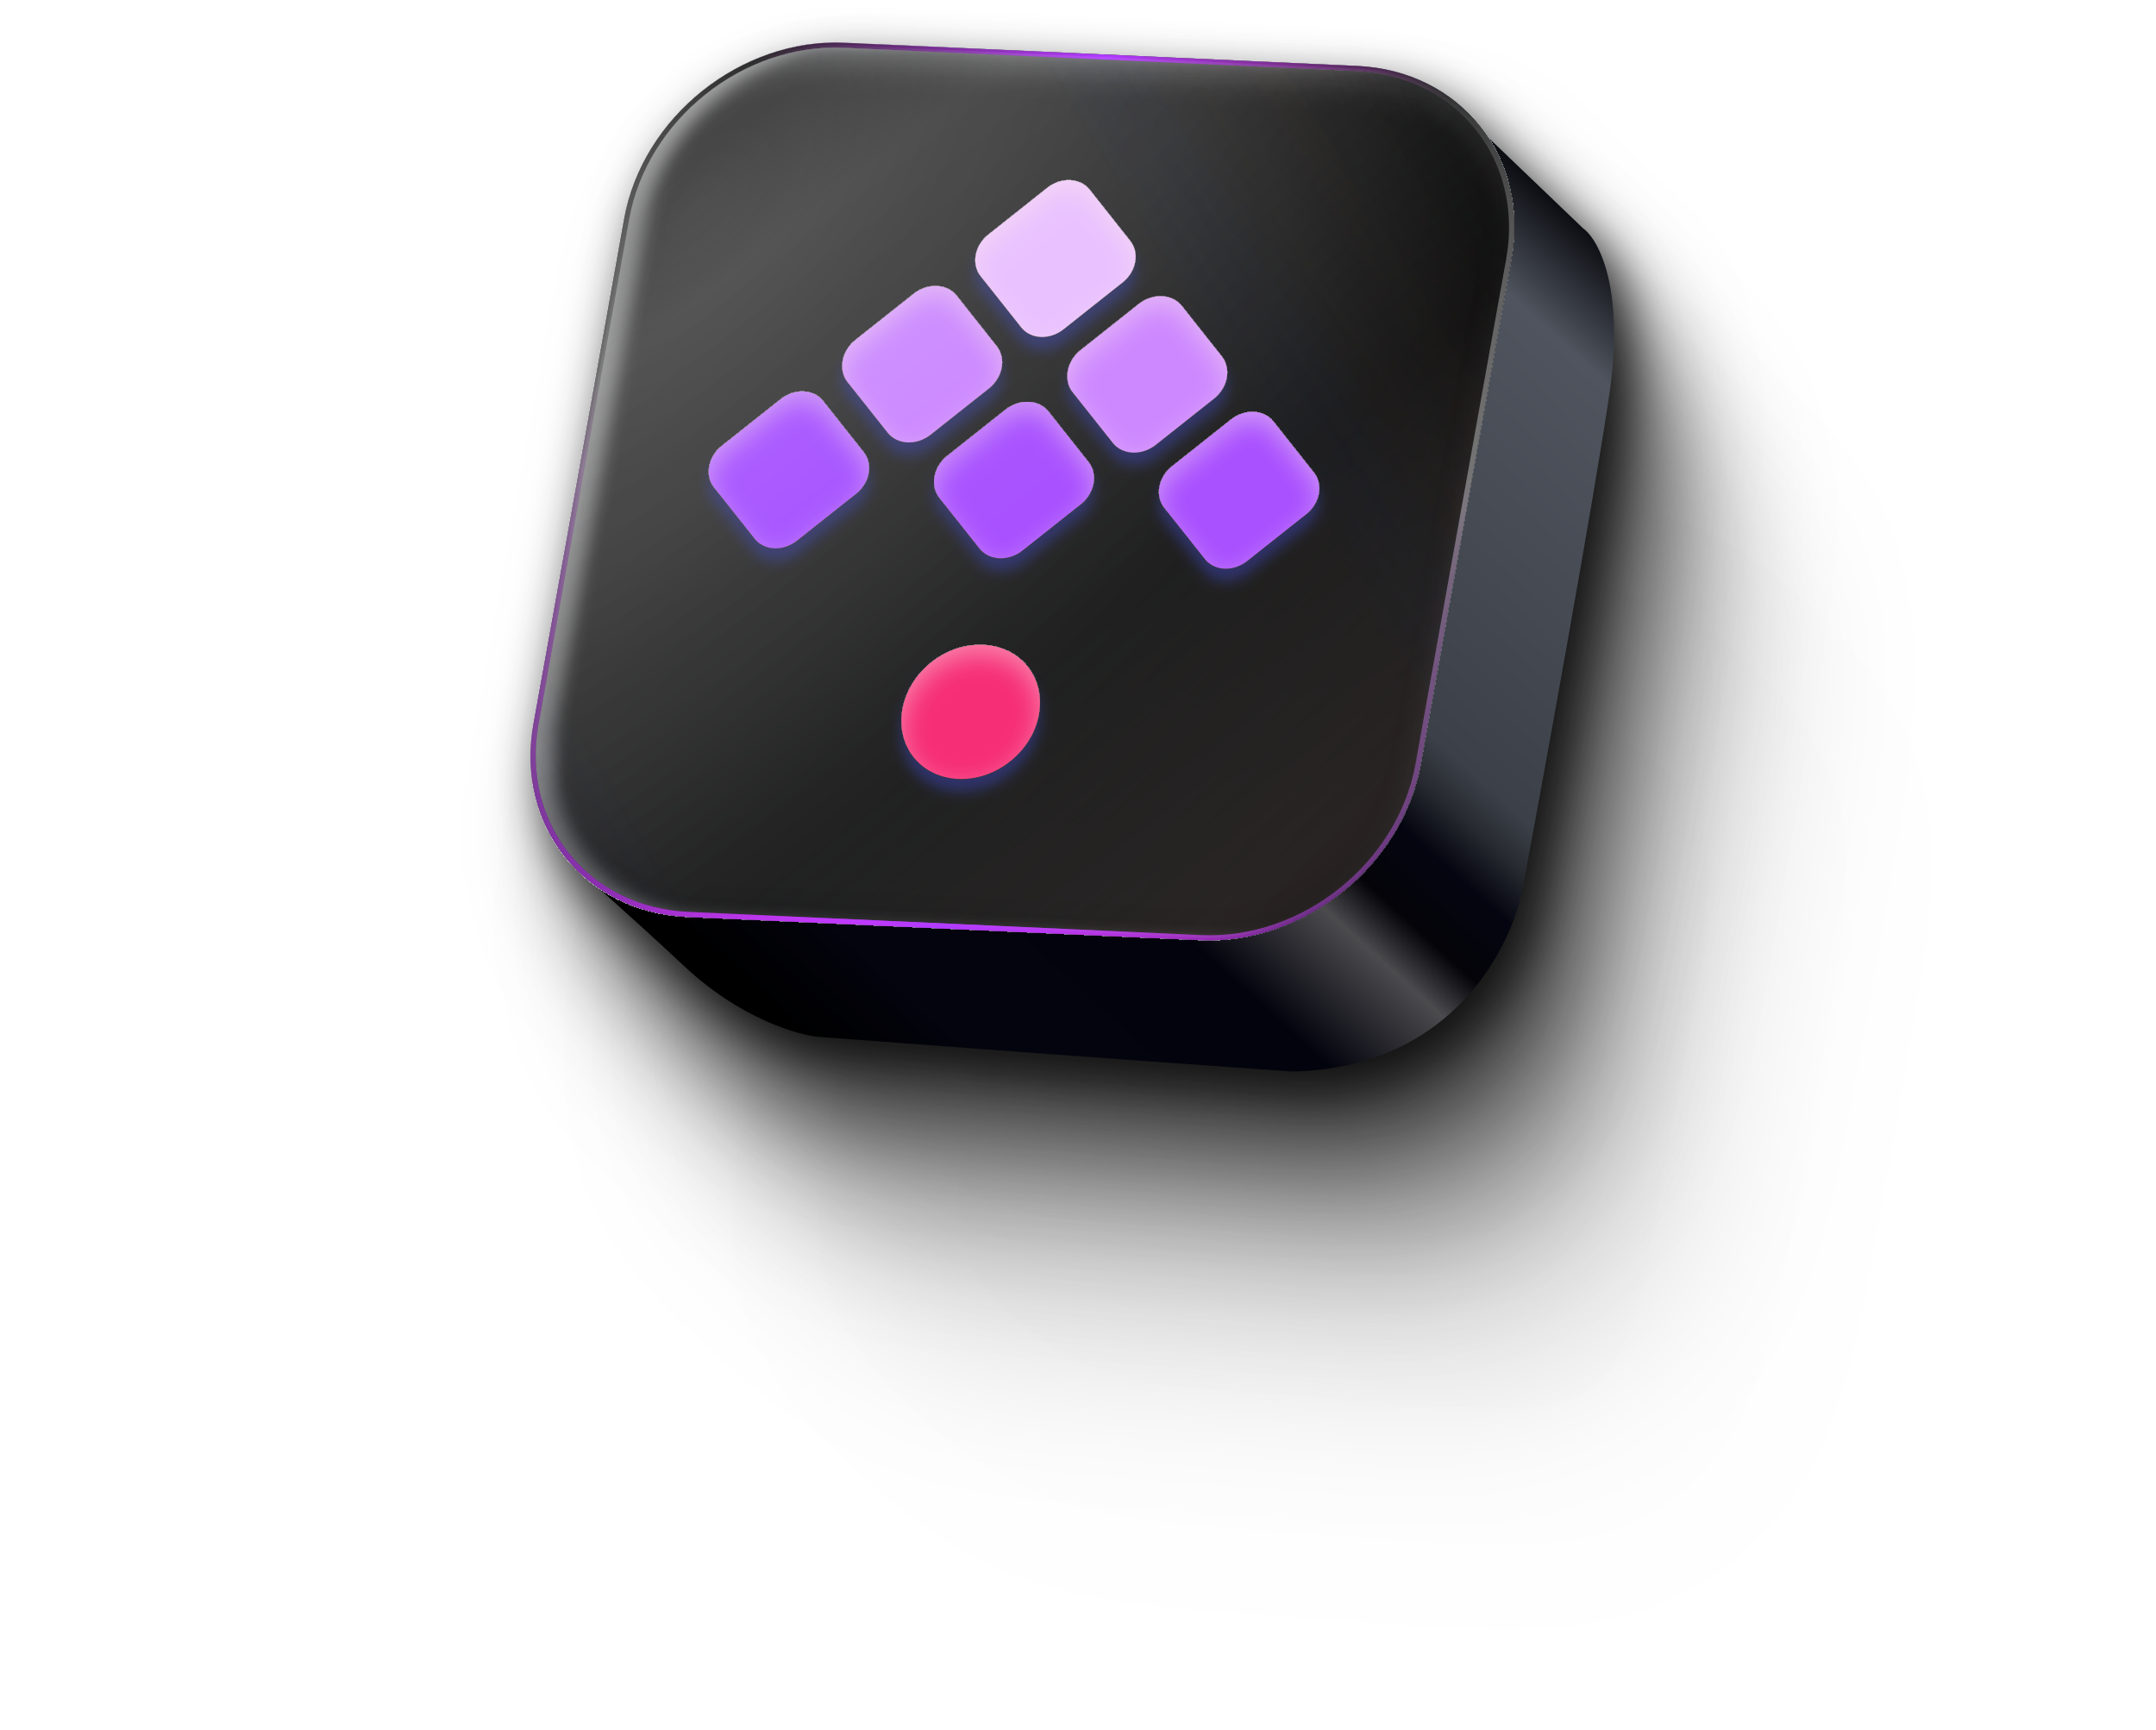
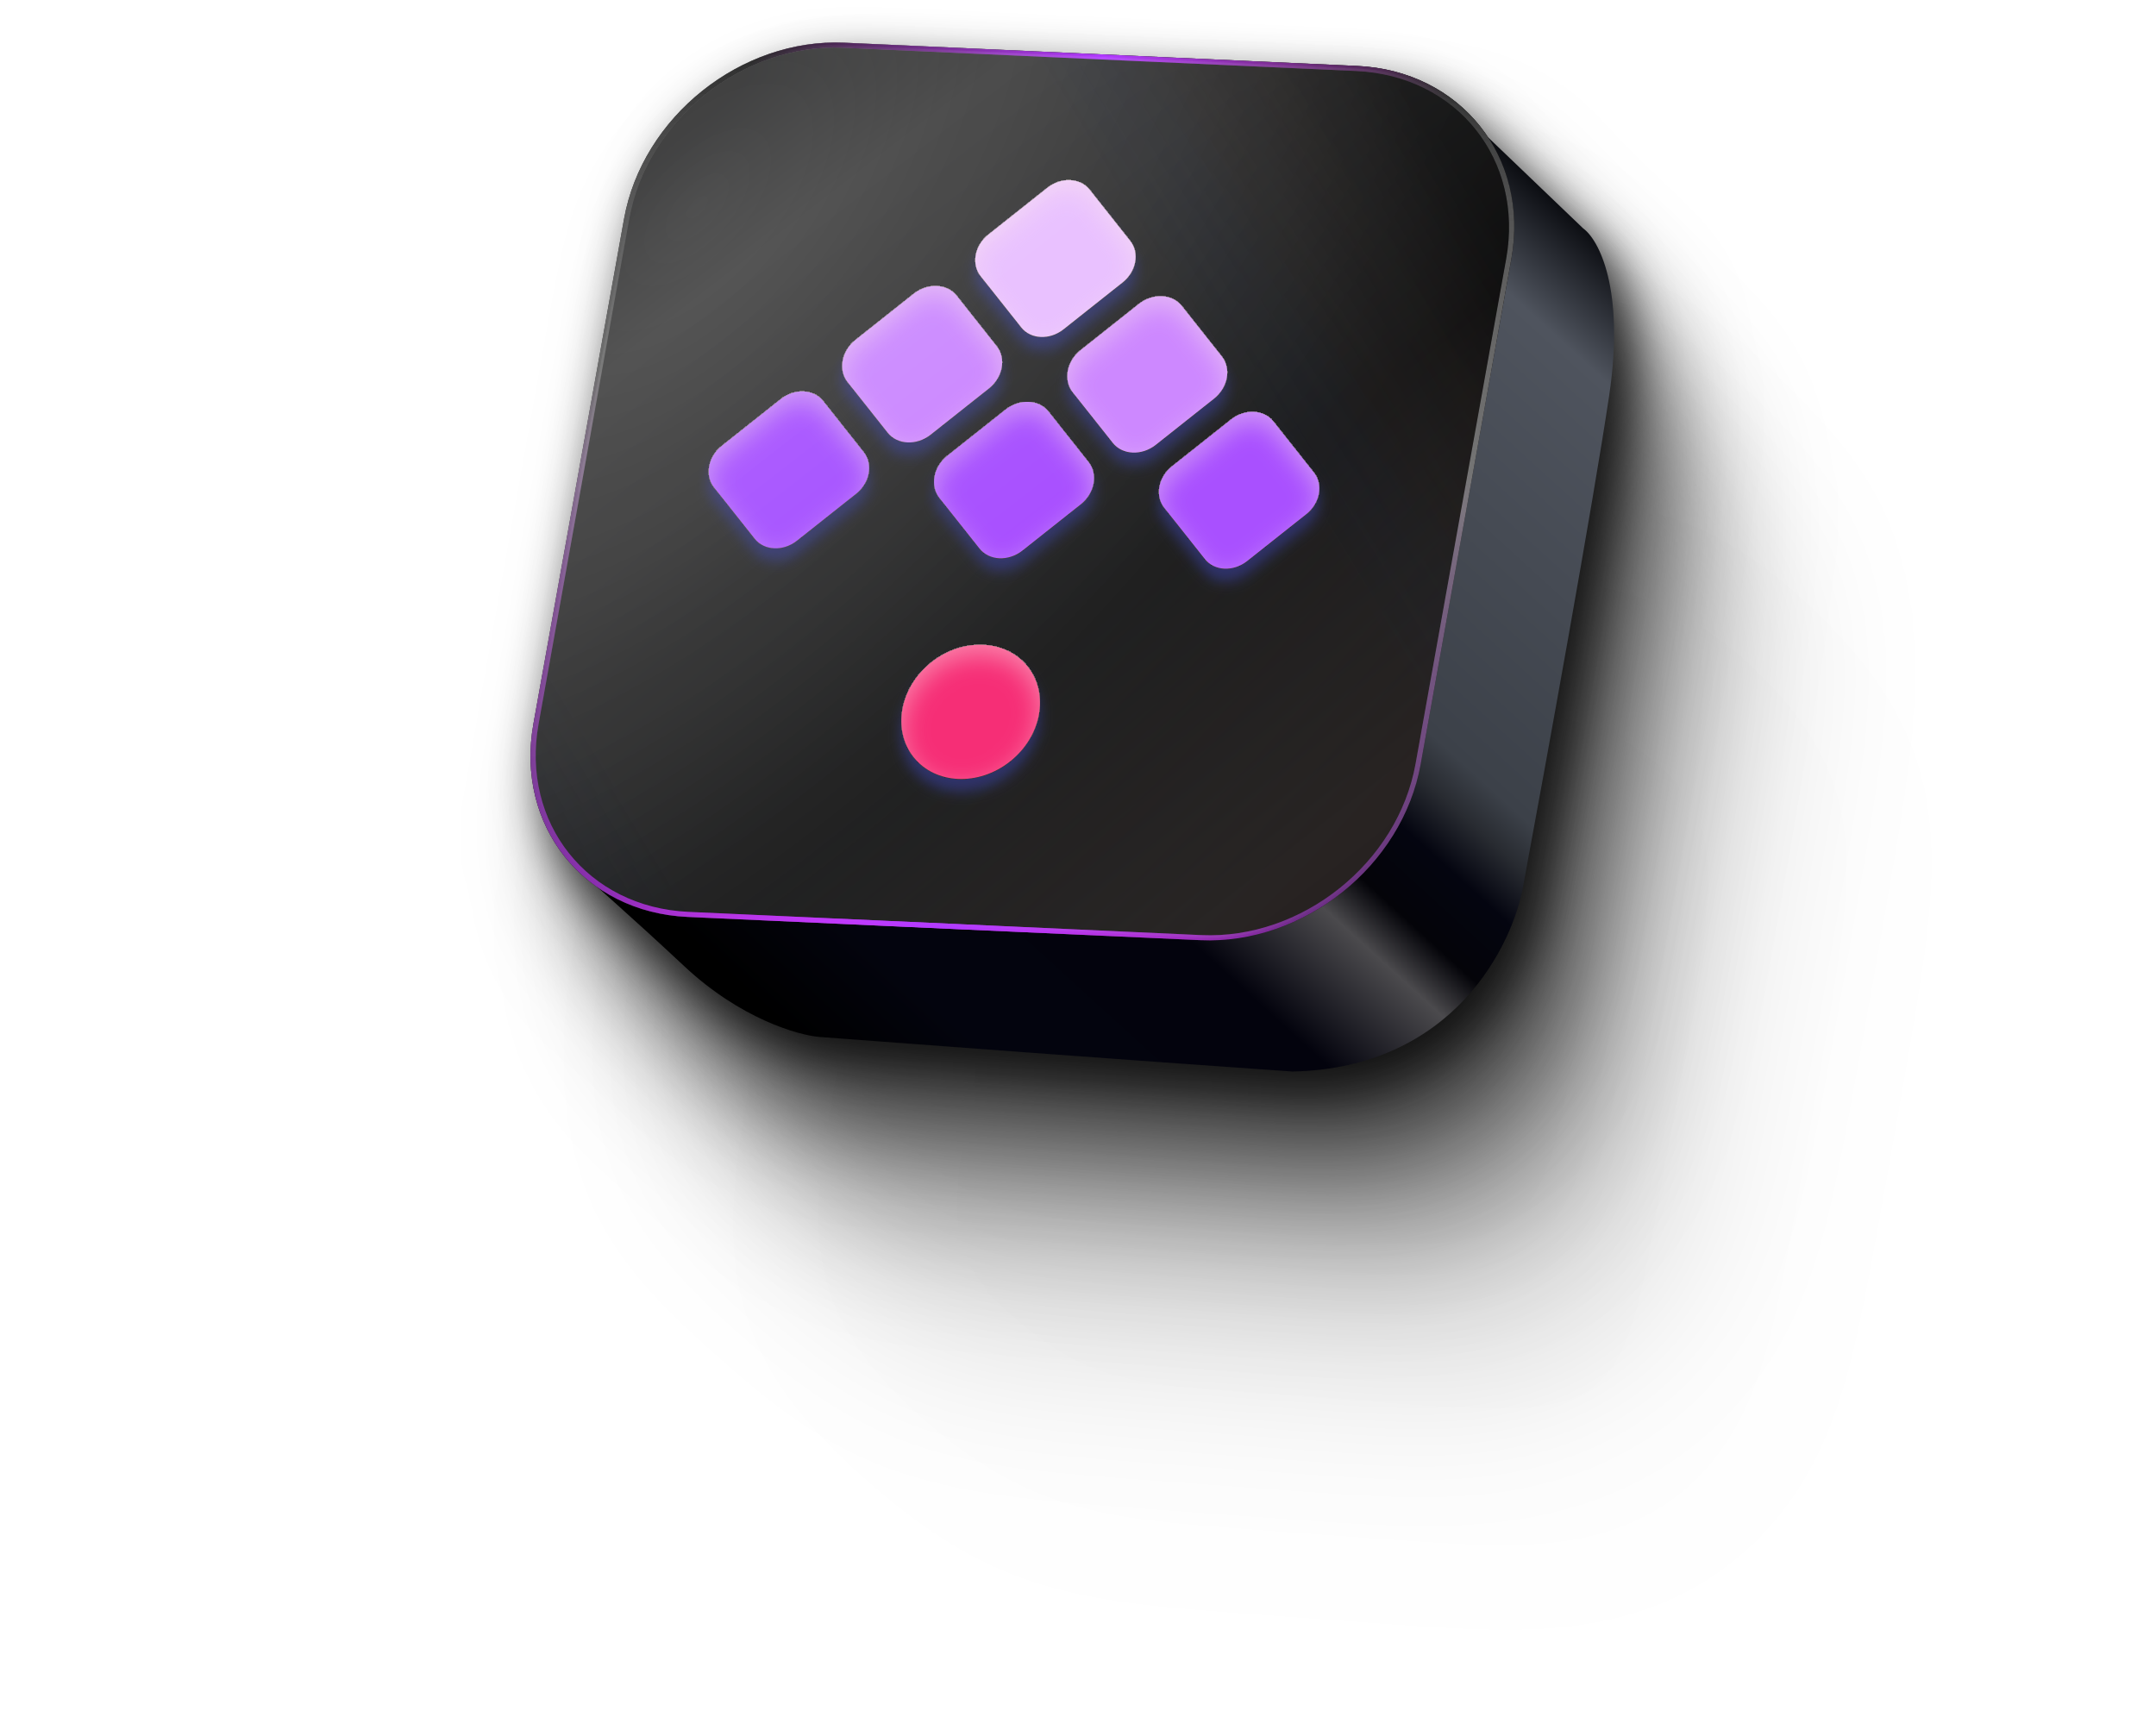
<svg xmlns="http://www.w3.org/2000/svg" width="192" height="154" viewBox="0 0 192 154" fill="none">
  <g filter="url(#filter0_ddddd_15866_19944)">
    <path d="M140.996 20.348L130.56 10.356L116.035 74.614L51.988 77.887C52.906 78.78 55.985 81.408 60.953 86.056C65.922 90.705 71.054 92.186 72.999 92.345C81.157 92.962 100.997 94.442 115.092 95.421C129.409 95.134 134.784 84.155 135.681 78.701C137.63 68.191 141.883 44.782 143.302 35.233C144.721 25.684 142.356 21.331 140.996 20.348Z" fill="url(#paint0_linear_15866_19944)" />
-     <g filter="url(#filter1_iii_15866_19944)">
+     <g>
      <rect width="79.095" height="79.095" rx="16.705" transform="matrix(-0.998976 -0.0452537 -0.176634 0.984277 137.539 6.62793)" fill="url(#paint1_radial_15866_19944)" />
      <rect width="79.095" height="79.095" rx="16.705" transform="matrix(-0.998976 -0.0452537 -0.176634 0.984277 137.539 6.62793)" fill="url(#paint2_linear_15866_19944)" />
    </g>
    <rect x="-0.27" y="0.215" width="78.637" height="78.637" rx="16.475" transform="matrix(-0.998976 -0.0452537 -0.176634 0.984277 137.038 6.61911)" stroke="url(#paint3_linear_15866_19944)" stroke-width="0.459" />
    <rect x="-0.27" y="0.215" width="78.637" height="78.637" rx="16.475" transform="matrix(-0.998976 -0.0452537 -0.176634 0.984277 137.038 6.61911)" stroke="url(#paint4_linear_15866_19944)" stroke-width="0.459" style="mix-blend-mode:soft-light" />
    <rect x="-0.27" y="0.215" width="78.637" height="78.637" rx="16.475" transform="matrix(-0.998976 -0.0452537 -0.176634 0.984277 137.038 6.61911)" stroke="url(#paint5_radial_15866_19944)" stroke-width="0.459" />
    <rect x="-0.27" y="0.215" width="78.637" height="78.637" rx="16.475" transform="matrix(-0.998976 -0.0452537 -0.176634 0.984277 137.038 6.61911)" stroke="url(#paint6_linear_15866_19944)" stroke-width="0.459" style="mix-blend-mode:plus-lighter" />
    <g filter="url(#filter2_di_15866_19944)">
      <path d="M89.538 36.485C90.793 35.489 92.513 35.567 93.379 36.659L96.936 41.146C97.802 42.238 97.485 43.93 96.229 44.926L91.067 49.018C89.811 50.014 88.091 49.936 87.226 48.844L83.668 44.357C82.803 43.265 83.119 41.573 84.375 40.577L89.538 36.485Z" fill="#A950FF" />
      <path d="M109.625 37.36C110.859 36.383 112.548 36.459 113.398 37.531L117.011 42.089C117.861 43.162 117.55 44.823 116.317 45.801L111.073 49.958C109.84 50.936 108.151 50.86 107.301 49.787L103.687 45.229C102.837 44.157 103.148 42.495 104.382 41.517L109.625 37.36Z" fill="#A950FF" />
      <path d="M93.267 16.727C94.501 15.749 96.19 15.826 97.04 16.898L100.653 21.456C101.503 22.529 101.193 24.191 99.959 25.168L94.716 29.325C93.482 30.303 91.793 30.227 90.943 29.154L87.33 24.596C86.48 23.524 86.79 21.862 88.024 20.884L93.267 16.727Z" fill="#E9C1FF" />
      <path d="M88.758 30.83C89.624 31.922 89.307 33.614 88.052 34.609L82.889 38.702C81.633 39.697 79.914 39.62 79.048 38.528L75.49 34.04C74.625 32.949 74.942 31.256 76.197 30.261L81.36 26.168C82.616 25.173 84.335 25.25 85.201 26.342L88.758 30.83Z" fill="#CD88FF" />
      <path d="M76.918 40.273C77.768 41.345 77.457 43.007 76.224 43.985L70.98 48.142C69.747 49.12 68.058 49.043 67.208 47.971L63.594 43.413C62.744 42.341 63.055 40.679 64.288 39.701L69.532 35.544C70.765 34.566 72.454 34.643 73.304 35.715L76.918 40.273Z" fill="#A950FF" />
      <path d="M108.804 31.738C109.67 32.83 109.353 34.522 108.098 35.517L102.935 39.61C101.679 40.605 99.96 40.528 99.094 39.436L95.537 34.948C94.671 33.857 94.988 32.164 96.243 31.169L101.406 27.076C102.662 26.081 104.381 26.159 105.247 27.25L108.804 31.738Z" fill="#CD88FF" />
      <path d="M91.522 59.369C93.455 61.808 92.748 65.588 89.942 67.812C87.137 70.036 83.295 69.862 81.361 67.423C79.428 64.984 80.135 61.204 82.941 58.98C85.746 56.756 89.588 56.93 91.522 59.369Z" fill="#F62E76" />
    </g>
    <g style="mix-blend-mode:lighten" opacity="0.1">
      <mask id="mask0_15866_19944" style="mask-type:alpha" maskUnits="userSpaceOnUse" x="47" y="3" width="88" height="81">
        <rect x="-0.27" y="0.215" width="78.637" height="78.637" rx="16.475" transform="matrix(-0.998976 -0.0452537 -0.176634 0.984277 137.038 6.62107)" fill="url(#paint7_radial_15866_19944)" />
        <rect x="-0.27" y="0.215" width="78.637" height="78.637" rx="16.475" transform="matrix(-0.998976 -0.0452537 -0.176634 0.984277 137.038 6.62107)" fill="url(#paint8_linear_15866_19944)" />
        <rect x="-0.27" y="0.215" width="78.637" height="78.637" rx="16.475" transform="matrix(-0.998976 -0.0452537 -0.176634 0.984277 137.038 6.62107)" stroke="url(#paint9_linear_15866_19944)" stroke-width="0.459" />
        <rect x="-0.27" y="0.215" width="78.637" height="78.637" rx="16.475" transform="matrix(-0.998976 -0.0452537 -0.176634 0.984277 137.038 6.62107)" stroke="url(#paint10_linear_15866_19944)" stroke-width="0.459" />
      </mask>
      <g mask="url(#mask0_15866_19944)">
        <g style="mix-blend-mode:color-dodge">
          <g filter="url(#filter3_i_15866_19944)">
            <rect width="99.4" height="99.4" rx="16.567" transform="matrix(-0.998976 -0.0452537 -0.0452537 0.998976 144.683 -4.5332)" fill="url(#paint11_linear_15866_19944)" />
          </g>
          <rect x="-0.432" y="0.395" width="98.572" height="98.572" rx="16.153" transform="matrix(-0.998976 -0.0452537 -0.0452537 0.998976 143.836 -4.55237)" stroke="url(#paint12_linear_15866_19944)" stroke-width="0.828" />
        </g>
      </g>
    </g>
  </g>
  <defs>
    <filter id="filter0_ddddd_15866_19944" x="39.276" y="0.139" width="141.674" height="153.754" filterUnits="userSpaceOnUse" color-interpolation-filters="sRGB">
      <feFlood flood-opacity="0" result="BackgroundImageFix" />
      <feColorMatrix in="SourceAlpha" type="matrix" values="0 0 0 0 0 0 0 0 0 0 0 0 0 0 0 0 0 0 127 0" result="hardAlpha" />
      <feOffset dx="1.181" dy="1.772" />
      <feGaussianBlur stdDeviation="2.067" />
      <feColorMatrix type="matrix" values="0 0 0 0 0 0 0 0 0 0 0 0 0 0 0 0 0 0 0.71 0" />
      <feBlend mode="normal" in2="BackgroundImageFix" result="effect1_dropShadow_15866_19944" />
      <feColorMatrix in="SourceAlpha" type="matrix" values="0 0 0 0 0 0 0 0 0 0 0 0 0 0 0 0 0 0 127 0" result="hardAlpha" />
      <feOffset dx="3.544" dy="7.088" />
      <feGaussianBlur stdDeviation="4.134" />
      <feColorMatrix type="matrix" values="0 0 0 0 0 0 0 0 0 0 0 0 0 0 0 0 0 0 0.61 0" />
      <feBlend mode="normal" in2="effect1_dropShadow_15866_19944" result="effect2_dropShadow_15866_19944" />
      <feColorMatrix in="SourceAlpha" type="matrix" values="0 0 0 0 0 0 0 0 0 0 0 0 0 0 0 0 0 0 127 0" result="hardAlpha" />
      <feOffset dx="8.269" dy="15.947" />
      <feGaussianBlur stdDeviation="5.316" />
      <feColorMatrix type="matrix" values="0 0 0 0 0 0 0 0 0 0 0 0 0 0 0 0 0 0 0.36 0" />
      <feBlend mode="normal" in2="effect2_dropShadow_15866_19944" result="effect3_dropShadow_15866_19944" />
      <feColorMatrix in="SourceAlpha" type="matrix" values="0 0 0 0 0 0 0 0 0 0 0 0 0 0 0 0 0 0 127 0" result="hardAlpha" />
      <feOffset dx="14.766" dy="28.35" />
      <feGaussianBlur stdDeviation="6.497" />
      <feColorMatrix type="matrix" values="0 0 0 0 0 0 0 0 0 0 0 0 0 0 0 0 0 0 0.11 0" />
      <feBlend mode="normal" in2="effect3_dropShadow_15866_19944" result="effect4_dropShadow_15866_19944" />
      <feColorMatrix in="SourceAlpha" type="matrix" values="0 0 0 0 0 0 0 0 0 0 0 0 0 0 0 0 0 0 127 0" result="hardAlpha" />
      <feOffset dx="23.035" dy="44.297" />
      <feGaussianBlur stdDeviation="7.088" />
      <feColorMatrix type="matrix" values="0 0 0 0 0 0 0 0 0 0 0 0 0 0 0 0 0 0 0.01 0" />
      <feBlend mode="normal" in2="effect4_dropShadow_15866_19944" result="effect5_dropShadow_15866_19944" />
      <feBlend mode="normal" in="SourceGraphic" in2="effect5_dropShadow_15866_19944" result="shape" />
-     </filter>
-     <filter id="filter1_iii_15866_19944" x="47.423" y="3.956" width="88.633" height="81.003" filterUnits="userSpaceOnUse" color-interpolation-filters="sRGB">
-       <feFlood flood-opacity="0" result="BackgroundImageFix" />
-       <feBlend mode="normal" in="SourceGraphic" in2="BackgroundImageFix" result="shape" />
-       <feColorMatrix in="SourceAlpha" type="matrix" values="0 0 0 0 0 0 0 0 0 0 0 0 0 0 0 0 0 0 127 0" result="hardAlpha" />
-       <feOffset />
-       <feGaussianBlur stdDeviation="1.387" />
-       <feComposite in2="hardAlpha" operator="arithmetic" k2="-1" k3="1" />
-       <feColorMatrix type="matrix" values="0 0 0 0 0.024 0 0 0 0 0.072 0 0 0 0 0.119 0 0 0 0.5 0" />
-       <feBlend mode="soft-light" in2="shape" result="effect1_innerShadow_15866_19944" />
-       <feColorMatrix in="SourceAlpha" type="matrix" values="0 0 0 0 0 0 0 0 0 0 0 0 0 0 0 0 0 0 127 0" result="hardAlpha" />
-       <feOffset dy="1.387" />
-       <feGaussianBlur stdDeviation="1.387" />
-       <feComposite in2="hardAlpha" operator="arithmetic" k2="-1" k3="1" />
-       <feColorMatrix type="matrix" values="0 0 0 0 1 0 0 0 0 1 0 0 0 0 1 0 0 0 1 0" />
-       <feBlend mode="soft-light" in2="effect1_innerShadow_15866_19944" result="effect2_innerShadow_15866_19944" />
-       <feColorMatrix in="SourceAlpha" type="matrix" values="0 0 0 0 0 0 0 0 0 0 0 0 0 0 0 0 0 0 127 0" result="hardAlpha" />
-       <feOffset dx="2.08" />
-       <feGaussianBlur stdDeviation="0.693" />
-       <feComposite in2="hardAlpha" operator="arithmetic" k2="-1" k3="1" />
-       <feColorMatrix type="matrix" values="0 0 0 0 1 0 0 0 0 1 0 0 0 0 1 0 0 0 1 0" />
-       <feBlend mode="soft-light" in2="effect2_innerShadow_15866_19944" result="effect3_innerShadow_15866_19944" />
    </filter>
    <filter id="filter2_di_15866_19944" x="61.971" y="16.041" width="56.663" height="55.619" filterUnits="userSpaceOnUse" color-interpolation-filters="sRGB">
      <feFlood flood-opacity="0" result="BackgroundImageFix" />
      <feColorMatrix in="SourceAlpha" type="matrix" values="0 0 0 0 0 0 0 0 0 0 0 0 0 0 0 0 0 0 127 0" result="hardAlpha" />
      <feOffset dy="1.144" />
      <feGaussianBlur stdDeviation="0.572" />
      <feComposite in2="hardAlpha" operator="out" />
      <feColorMatrix type="matrix" values="0 0 0 0 0.222 0 0 0 0 0.248 0 0 0 0 0.605 0 0 0 0.6 0" />
      <feBlend mode="normal" in2="BackgroundImageFix" result="effect1_dropShadow_15866_19944" />
      <feBlend mode="normal" in="SourceGraphic" in2="effect1_dropShadow_15866_19944" result="shape" />
      <feColorMatrix in="SourceAlpha" type="matrix" values="0 0 0 0 0 0 0 0 0 0 0 0 0 0 0 0 0 0 127 0" result="hardAlpha" />
      <feOffset dy="0.858" />
      <feGaussianBlur stdDeviation="1.144" />
      <feComposite in2="hardAlpha" operator="arithmetic" k2="-1" k3="1" />
      <feColorMatrix type="matrix" values="0 0 0 0 1 0 0 0 0 0.924 0 0 0 0 0.924 0 0 0 0.45 0" />
      <feBlend mode="normal" in2="shape" result="effect2_innerShadow_15866_19944" />
    </filter>
    <filter id="filter3_i_15866_19944" x="41.796" y="-8.121" width="101.977" height="105.29" filterUnits="userSpaceOnUse" color-interpolation-filters="sRGB">
      <feFlood flood-opacity="0" result="BackgroundImageFix" />
      <feBlend mode="normal" in="SourceGraphic" in2="BackgroundImageFix" result="shape" />
      <feColorMatrix in="SourceAlpha" type="matrix" values="0 0 0 0 0 0 0 0 0 0 0 0 0 0 0 0 0 0 127 0" result="hardAlpha" />
      <feOffset dy="3.313" />
      <feGaussianBlur stdDeviation="2.485" />
      <feComposite in2="hardAlpha" operator="arithmetic" k2="-1" k3="1" />
      <feColorMatrix type="matrix" values="0 0 0 0 1 0 0 0 0 1 0 0 0 0 1 0 0 0 0.6 0" />
      <feBlend mode="normal" in2="shape" result="effect1_innerShadow_15866_19944" />
    </filter>
    <linearGradient id="paint0_linear_15866_19944" x1="129.147" y1="2.159" x2="57.83" y2="80.472" gradientUnits="userSpaceOnUse">
      <stop offset="0.037" stop-color="#010206" />
      <stop offset="0.134" stop-color="#4F545E" />
      <stop offset="0.452" stop-color="#3C4149" />
      <stop offset="0.485" stop-color="#282B31" />
      <stop offset="0.526" stop-color="#040510" />
      <stop offset="0.581" stop-color="#040409" />
      <stop offset="0.621" stop-color="#4B4A4D" />
      <stop offset="0.717" stop-color="#03030D" />
      <stop offset="0.901" stop-color="#03040E" />
      <stop offset="1" />
    </linearGradient>
    <radialGradient id="paint1_radial_15866_19944" cx="0" cy="0" r="1" gradientUnits="userSpaceOnUse" gradientTransform="translate(72.9215 15.4866) rotate(146.677) scale(86.2438 156.656)">
      <stop stop-color="#474747" />
      <stop offset="0.344" stop-color="#303030" />
      <stop offset="0.639" stop-color="#202020" />
      <stop offset="1" stop-color="#191413" />
    </radialGradient>
    <linearGradient id="paint2_linear_15866_19944" x1="3.362" y1="11.735" x2="98.3" y2="87.031" gradientUnits="userSpaceOnUse">
      <stop stop-color="#030303" stop-opacity="0.62" />
      <stop offset="0.135" stop-color="#191413" stop-opacity="0.16" />
      <stop offset="0.215" stop-color="#032263" stop-opacity="0" />
      <stop offset="0.719" stop-color="#041C4F" stop-opacity="0" />
      <stop offset="0.798" stop-color="#191413" stop-opacity="0.15" />
      <stop offset="1" stop-color="#191413" stop-opacity="0.55" />
    </linearGradient>
    <linearGradient id="paint3_linear_15866_19944" x1="39.548" y1="0" x2="39.548" y2="79.095" gradientUnits="userSpaceOnUse">
      <stop stop-color="#0A0A0A" />
      <stop offset="0.5" stop-color="#535353" />
      <stop offset="1" stop-color="#0A0A0A" />
    </linearGradient>
    <linearGradient id="paint4_linear_15866_19944" x1="39.548" y1="0" x2="39.548" y2="79.095" gradientUnits="userSpaceOnUse">
      <stop stop-color="white" />
      <stop offset="1" stop-color="white" stop-opacity="0.2" />
    </linearGradient>
    <radialGradient id="paint5_radial_15866_19944" cx="0" cy="0" r="1" gradientUnits="userSpaceOnUse" gradientTransform="translate(45.1552 79.0954) rotate(-90.6228) scale(54.3075 75.0979)">
      <stop stop-color="#C739FF" />
      <stop offset="1" stop-color="#C739FF" stop-opacity="0" />
    </radialGradient>
    <linearGradient id="paint6_linear_15866_19944" x1="69.799" y1="2.73" x2="7.6" y2="2.73" gradientUnits="userSpaceOnUse">
      <stop stop-color="#E139FF" stop-opacity="0" />
      <stop offset="0.5" stop-color="#B039FF" />
      <stop offset="1" stop-color="#F539FF" stop-opacity="0" />
    </linearGradient>
    <radialGradient id="paint7_radial_15866_19944" cx="0" cy="0" r="1" gradientUnits="userSpaceOnUse" gradientTransform="translate(72.9215 15.4866) rotate(146.677) scale(86.2438 156.656)">
      <stop stop-color="#474747" />
      <stop offset="0.344" stop-color="#303030" />
      <stop offset="0.639" stop-color="#202020" />
      <stop offset="1" stop-color="#191413" />
    </radialGradient>
    <linearGradient id="paint8_linear_15866_19944" x1="3.362" y1="11.735" x2="98.3" y2="87.031" gradientUnits="userSpaceOnUse">
      <stop stop-color="#030303" stop-opacity="0.62" />
      <stop offset="0.135" stop-color="#191413" stop-opacity="0.16" />
      <stop offset="0.215" stop-color="#032263" stop-opacity="0" />
      <stop offset="0.719" stop-color="#041C4F" stop-opacity="0" />
      <stop offset="0.798" stop-color="#191413" stop-opacity="0.15" />
      <stop offset="1" stop-color="#191413" stop-opacity="0.55" />
    </linearGradient>
    <linearGradient id="paint9_linear_15866_19944" x1="-0.025" y1="39.057" x2="15.934" y2="39.417" gradientUnits="userSpaceOnUse">
      <stop stop-color="#767676" />
      <stop offset="1" stop-color="#000910" stop-opacity="0" />
    </linearGradient>
    <linearGradient id="paint10_linear_15866_19944" x1="76.449" y1="84.729" x2="56.757" y2="75.764" gradientUnits="userSpaceOnUse">
      <stop stop-color="#868889" />
      <stop offset="1" stop-color="#000C14" stop-opacity="0" />
    </linearGradient>
    <linearGradient id="paint11_linear_15866_19944" x1="11.597" y1="103.128" x2="99.4" y2="6.34439e-06" gradientUnits="userSpaceOnUse">
      <stop stop-color="#504F54" />
      <stop offset="0.18" stop-color="#B1B1B1" />
      <stop offset="0.395" stop-color="#13181C" />
      <stop offset="0.605" stop-color="#C6C6C8" />
      <stop offset="0.715" stop-color="white" />
      <stop offset="0.83" stop-color="#0C0F14" />
      <stop offset="1" stop-color="#696A6E" />
    </linearGradient>
    <linearGradient id="paint12_linear_15866_19944" x1="49.7" y1="0" x2="49.7" y2="84.904" gradientUnits="userSpaceOnUse">
      <stop stop-color="white" stop-opacity="0.53" />
      <stop offset="1" stop-color="white" stop-opacity="0" />
    </linearGradient>
  </defs>
</svg>
